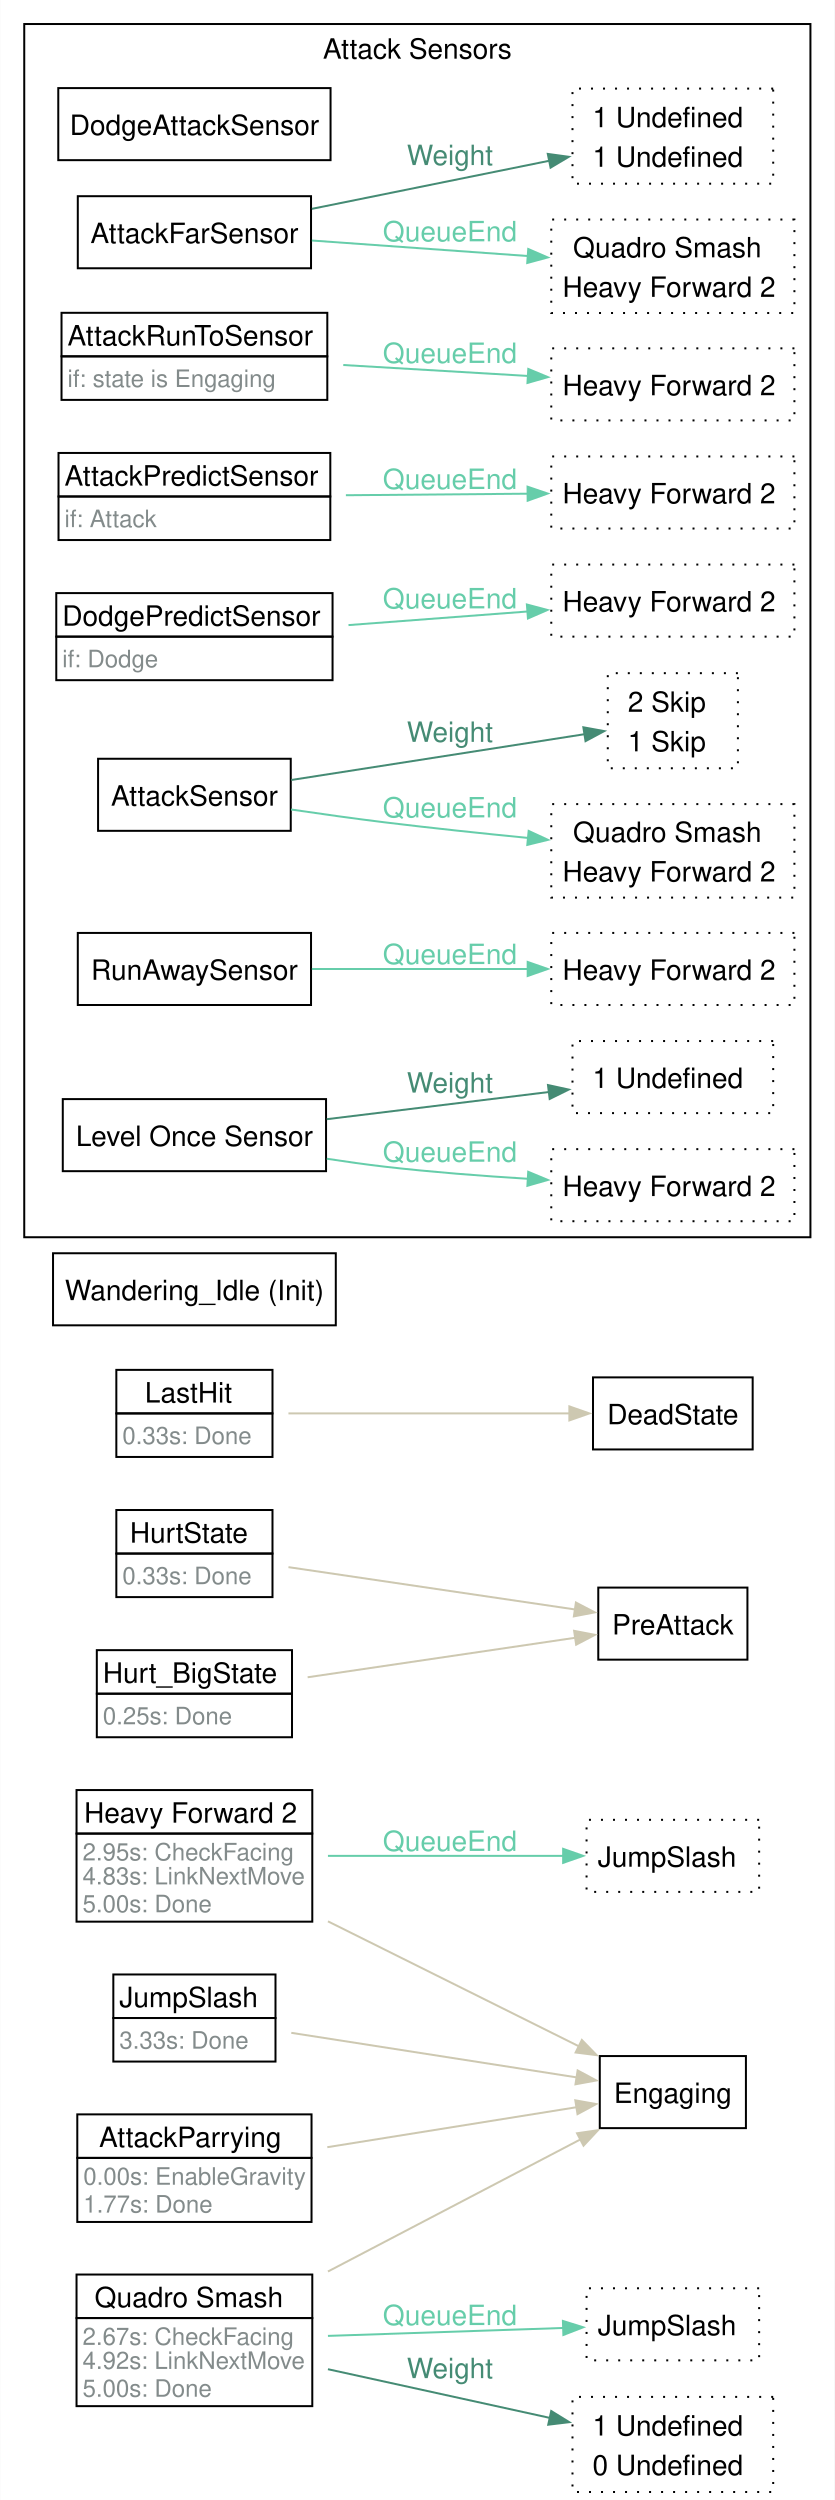
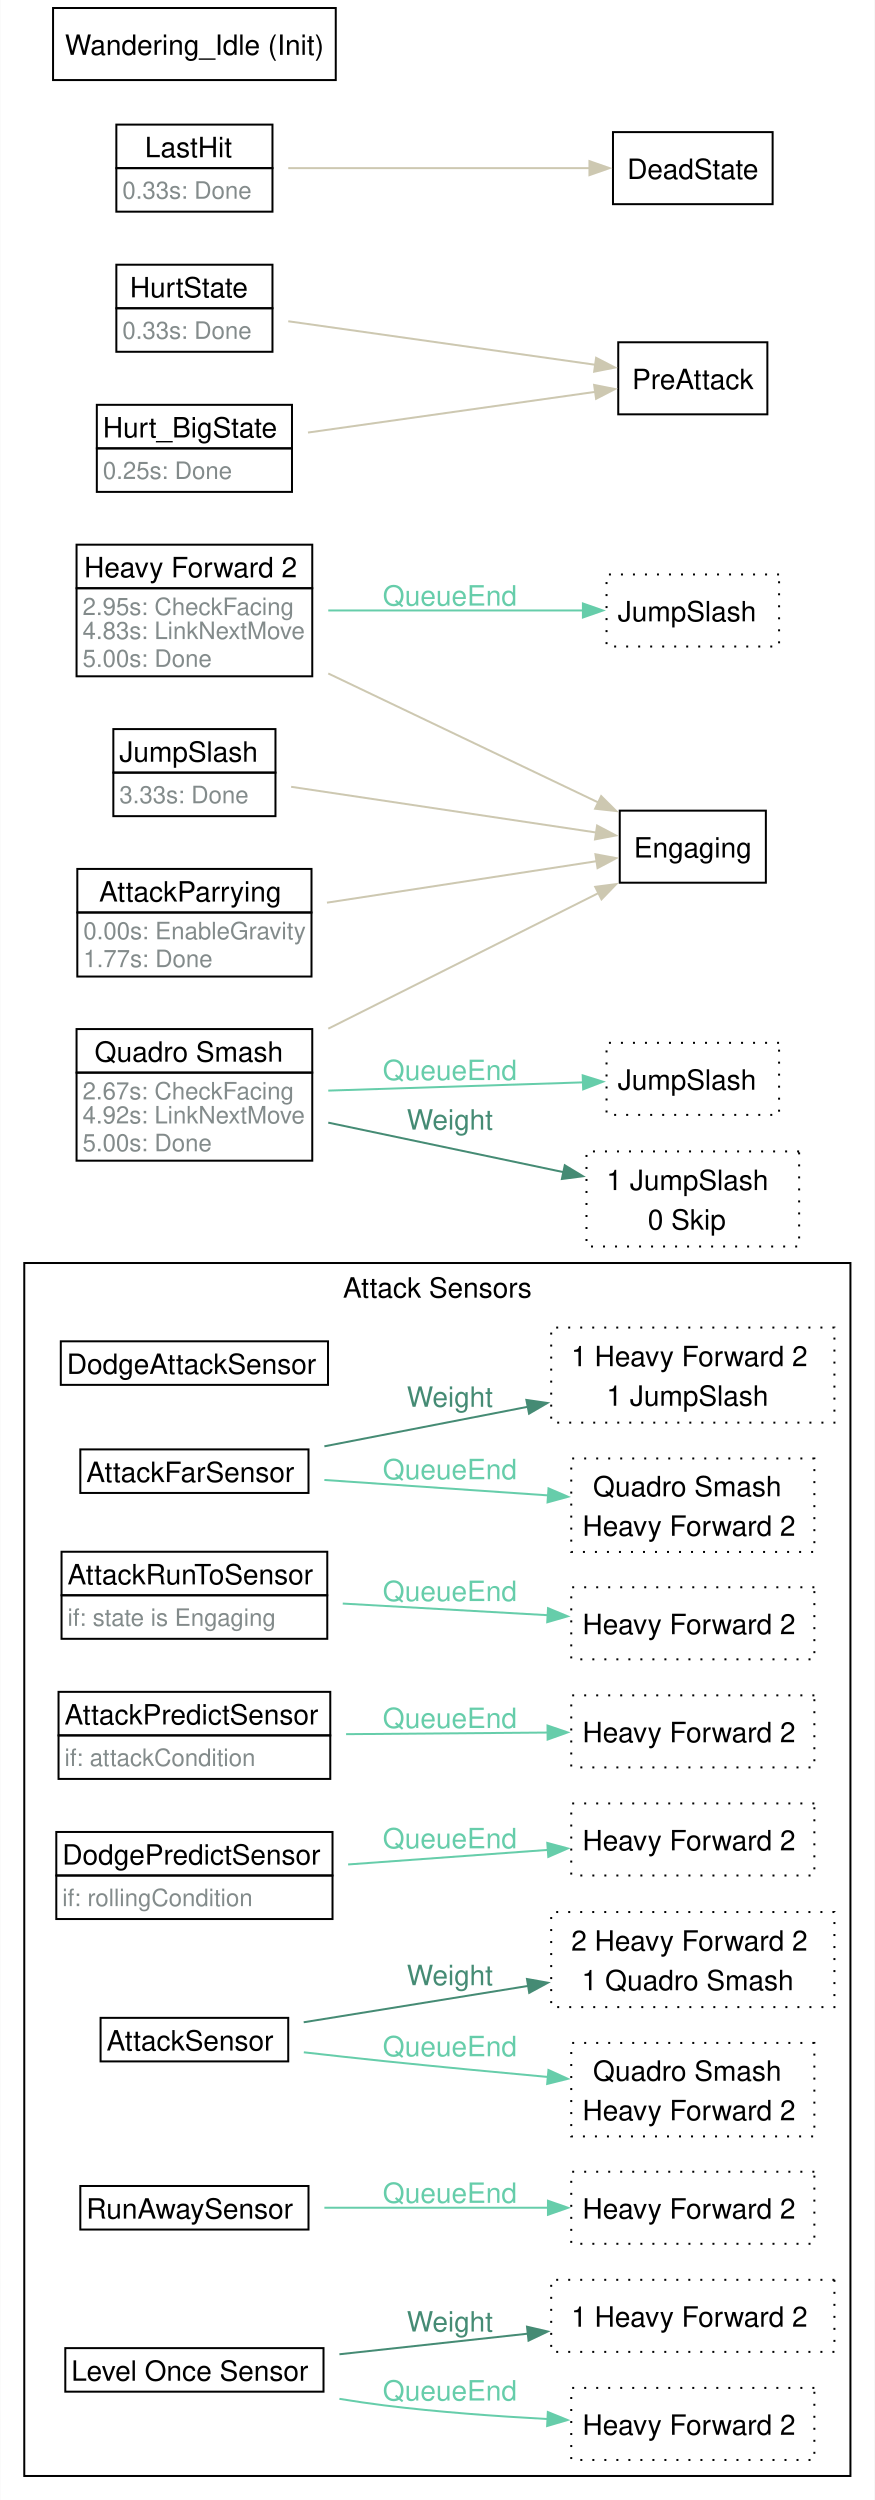
- <svg xmlns="http://www.w3.org/2000/svg" width="417pt" height="1249pt" viewBox="0.00 0.00 416.70 1248.75">
-   <g id="graph0" class="graph" transform="scale(1 1) rotate(0) translate(4 1244.75)">
-     <polygon fill="white" stroke="none" points="-4,4 -4,-1244.75 412.7,-1244.75 412.7,4 -4,4" />
+ <svg xmlns="http://www.w3.org/2000/svg" width="437pt" height="1249pt" viewBox="0.00 0.00 436.75 1249.00">
+   <g id="graph0" class="graph" transform="scale(1 1) rotate(0) translate(4 1245)">
+     <polygon fill="white" stroke="none" points="-4,4 -4,-1245 432.75,-1245 432.75,4 -4,4" />
    <g id="clust1" class="cluster">
-       <polygon fill="none" stroke="black" points="8,-626.75 8,-1232.75 400.7,-1232.75 400.7,-626.75 8,-626.75" />
-       <text text-anchor="middle" x="204.35" y="-1215.45" font-family="Helvetica,sans-Serif" font-size="14.00">Attack Sensors</text>
+       <polygon fill="none" stroke="black" points="8,-8 8,-614 420.75,-614 420.75,-8 8,-8" />
+       <text text-anchor="middle" x="214.38" y="-596.7" font-family="Helvetica,sans-Serif" font-size="14.00">Attack Sensors</text>
    </g>
    <g id="node1" class="node">
-       <polygon fill="none" stroke="black" points="34.12,-328.88 34.12,-350.62 151.88,-350.62 151.88,-328.88 34.12,-328.88" />
-       <text text-anchor="start" x="37.88" y="-334.32" font-family="Helvetica,sans-Serif" font-size="14.00">Heavy Forward 2  </text>
-       <polygon fill="none" stroke="black" points="34.12,-284.88 34.12,-328.88 151.88,-328.88 151.88,-284.88 34.12,-284.88" />
-       <text text-anchor="start" x="37.12" y="-315.48" font-family="Helvetica,sans-Serif" font-size="12.00" fill="#838b8b">2.95s: CheckFacing</text>
-       <text text-anchor="start" x="37.12" y="-303.48" font-family="Helvetica,sans-Serif" font-size="12.00" fill="#838b8b">4.83s: LinkNextMove</text>
-       <text text-anchor="start" x="37.12" y="-289.58" font-family="Helvetica,sans-Serif" font-size="12.00" fill="#838b8b">5.00s: Done</text>
-       <text text-anchor="start" x="101.62" y="-289.58" font-family="Helvetica,sans-Serif" font-size="14.00">  </text>
+       <polygon fill="none" stroke="black" points="28.5,-50.12 28.5,-71.88 157.5,-71.88 157.5,-50.12 28.5,-50.12" />
+       <text text-anchor="start" x="31.5" y="-55.58" font-family="Helvetica,sans-Serif" font-size="14.00">Level Once Sensor  </text>
    </g>
    <g id="node2" class="node">
-       <polygon fill="none" stroke="black" points="368.48,-217.75 295.48,-217.75 295.48,-181.75 368.48,-181.75 368.48,-217.75" />
-       <text text-anchor="middle" x="331.98" y="-194.32" font-family="Helvetica,sans-Serif" font-size="14.00">Engaging</text>
+       <polygon fill="none" stroke="black" stroke-dasharray="1,5" points="402.73,-52 281.27,-52 281.27,-16 402.73,-16 402.73,-52" />
+       <text text-anchor="start" x="286.88" y="-28.57" font-family="Helvetica,sans-Serif" font-size="14.00">Heavy Forward 2  </text>
    </g>
    <g id="edge1" class="edge">
-       <path fill="none" stroke="#cdc8b1" d="M159.7,-285.04C199.59,-265.17 249.52,-240.31 285.16,-222.56" />
-       <polygon fill="#cdc8b1" stroke="#cdc8b1" points="286.53,-225.79 293.92,-218.2 283.41,-219.53 286.53,-225.79" />
+       <path fill="none" stroke="#66cdaa" d="M165.45,-46.54C173.04,-45.29 180.67,-44.16 188,-43.25 214.57,-39.95 243.89,-37.82 269.69,-36.44" />
+       <polygon fill="#66cdaa" stroke="#66cdaa" points="269.57,-39.95 279.38,-35.95 269.22,-32.96 269.57,-39.95" />
+       <text text-anchor="middle" x="220.62" y="-45.7" font-family="Helvetica,sans-Serif" font-size="14.00" fill="#66cdaa">QueueEnd</text>
    </g>
    <g id="node3" class="node">
-       <polygon fill="none" stroke="black" stroke-dasharray="1,5" points="375.08,-335.75 288.88,-335.75 288.88,-299.75 375.08,-299.75 375.08,-335.75" />
-       <text text-anchor="start" x="294.48" y="-312.32" font-family="Helvetica,sans-Serif" font-size="14.00">JumpSlash  </text>
+       <polygon fill="none" stroke="black" stroke-dasharray="1,5" points="412.75,-106 271.25,-106 271.25,-70 412.75,-70 412.75,-106" />
+       <text text-anchor="start" x="281.25" y="-82.58" font-family="Helvetica,sans-Serif" font-size="14.00">1 Heavy Forward 2  </text>
    </g>
    <g id="edge2" class="edge">
-       <path fill="none" stroke="#66cdaa" d="M159.7,-317.75C196.74,-317.75 242.43,-317.75 277.31,-317.75" />
-       <polygon fill="#66cdaa" stroke="#66cdaa" points="277.18,-321.25 287.18,-317.75 277.18,-314.25 277.18,-321.25" />
-       <text text-anchor="middle" x="220.62" y="-320.2" font-family="Helvetica,sans-Serif" font-size="14.00" fill="#66cdaa">QueueEnd</text>
+       <path fill="none" stroke="#458b74" d="M165.44,-68.81C195.01,-72.04 229.45,-75.81 259.95,-79.14" />
+       <polygon fill="#458b74" stroke="#458b74" points="259.17,-82.58 269.49,-80.18 259.93,-75.62 259.17,-82.58" />
+       <text text-anchor="middle" x="220.62" y="-80.16" font-family="Helvetica,sans-Serif" font-size="14.00" fill="#458b74">Weight</text>
    </g>
    <g id="node4" class="node">
-       <polygon fill="none" stroke="black" points="34.12,-86.88 34.12,-108.62 151.88,-108.62 151.88,-86.88 34.12,-86.88" />
-       <text text-anchor="start" x="43.12" y="-92.33" font-family="Helvetica,sans-Serif" font-size="14.00">Quadro Smash  </text>
-       <polygon fill="none" stroke="black" points="34.12,-42.88 34.12,-86.88 151.88,-86.88 151.88,-42.88 34.12,-42.88" />
-       <text text-anchor="start" x="37.12" y="-73.47" font-family="Helvetica,sans-Serif" font-size="12.00" fill="#838b8b">2.67s: CheckFacing</text>
-       <text text-anchor="start" x="37.12" y="-61.47" font-family="Helvetica,sans-Serif" font-size="12.00" fill="#838b8b">4.92s: LinkNextMove</text>
-       <text text-anchor="start" x="37.12" y="-47.57" font-family="Helvetica,sans-Serif" font-size="12.00" fill="#838b8b">5.00s: Done</text>
-       <text text-anchor="start" x="101.62" y="-47.57" font-family="Helvetica,sans-Serif" font-size="14.00">  </text>
+       <polygon fill="none" stroke="black" points="36,-131.12 36,-152.88 150,-152.88 150,-131.12 36,-131.12" />
+       <text text-anchor="start" x="39" y="-136.57" font-family="Helvetica,sans-Serif" font-size="14.00">RunAwaySensor  </text>
+     </g>
+     <g id="node5" class="node">
+       <polygon fill="none" stroke="black" stroke-dasharray="1,5" points="402.73,-160 281.27,-160 281.27,-124 402.73,-124 402.73,-160" />
+       <text text-anchor="start" x="286.88" y="-136.57" font-family="Helvetica,sans-Serif" font-size="14.00">Heavy Forward 2  </text>
    </g>
    <g id="edge3" class="edge">
-       <path fill="none" stroke="#cdc8b1" d="M159.7,-110.13C199.84,-131.13 250.15,-157.45 285.83,-176.13" />
-       <polygon fill="#cdc8b1" stroke="#cdc8b1" points="284.12,-179.18 294.6,-180.72 287.36,-172.98 284.12,-179.18" />
-     </g>
-     <g id="node5" class="node">
-       <polygon fill="none" stroke="black" stroke-dasharray="1,5" points="375.08,-101.75 288.88,-101.75 288.88,-65.75 375.08,-65.75 375.08,-101.75" />
-       <text text-anchor="start" x="294.48" y="-78.33" font-family="Helvetica,sans-Serif" font-size="14.00">JumpSlash  </text>
+       <path fill="none" stroke="#66cdaa" d="M157.93,-142C192.24,-142 234.61,-142 269.95,-142" />
+       <polygon fill="#66cdaa" stroke="#66cdaa" points="269.64,-145.5 279.64,-142 269.64,-138.5 269.64,-145.5" />
+       <text text-anchor="middle" x="220.62" y="-144.45" font-family="Helvetica,sans-Serif" font-size="14.00" fill="#66cdaa">QueueEnd</text>
+     </g>
+     <g id="node6" class="node">
+       <polygon fill="none" stroke="black" points="46.12,-215.12 46.12,-236.88 139.88,-236.88 139.88,-215.12 46.12,-215.12" />
+       <text text-anchor="start" x="49.12" y="-220.57" font-family="Helvetica,sans-Serif" font-size="14.00">AttackSensor  </text>
+     </g>
+     <g id="node7" class="node">
+       <polygon fill="none" stroke="black" stroke-dasharray="1,5" points="402.73,-224.35 281.27,-224.35 281.27,-177.65 402.73,-177.65 402.73,-224.35" />
+       <text text-anchor="start" x="292.12" y="-205.45" font-family="Helvetica,sans-Serif" font-size="14.00">Quadro Smash  </text>
+       <text text-anchor="start" x="286.88" y="-185.7" font-family="Helvetica,sans-Serif" font-size="14.00">Heavy Forward 2  </text>
    </g>
    <g id="edge4" class="edge">
-       <path fill="none" stroke="#66cdaa" d="M159.7,-77.97C196.74,-79.22 242.43,-80.76 277.31,-81.94" />
-       <polygon fill="#66cdaa" stroke="#66cdaa" points="277.07,-85.43 287.18,-82.27 277.3,-78.44 277.07,-85.43" />
-       <text text-anchor="middle" x="220.62" y="-83.38" font-family="Helvetica,sans-Serif" font-size="14.00" fill="#66cdaa">QueueEnd</text>
-     </g>
-     <g id="node6" class="node">
-       <polygon fill="none" stroke="black" stroke-dasharray="1,5" points="382.1,-47.5 281.85,-47.5 281.85,0 382.1,0 382.1,-47.5" />
-       <text text-anchor="start" x="291.85" y="-28.2" font-family="Helvetica,sans-Serif" font-size="14.00">1 Undefined  </text>
-       <text text-anchor="start" x="291.85" y="-8.45" font-family="Helvetica,sans-Serif" font-size="14.00">0 Undefined  </text>
+       <path fill="none" stroke="#66cdaa" d="M147.66,-219.67C160.85,-218.16 174.93,-216.61 188,-215.25 214.7,-212.48 244.04,-209.69 269.83,-207.32" />
+       <polygon fill="#66cdaa" stroke="#66cdaa" points="269.88,-210.83 279.52,-206.43 269.24,-203.86 269.88,-210.83" />
+       <text text-anchor="middle" x="220.62" y="-217.7" font-family="Helvetica,sans-Serif" font-size="14.00" fill="#66cdaa">QueueEnd</text>
+     </g>
+     <g id="node8" class="node">
+       <polygon fill="none" stroke="black" stroke-dasharray="1,5" points="412.75,-289.75 271.25,-289.75 271.25,-242.25 412.75,-242.25 412.75,-289.75" />
+       <text text-anchor="start" x="281.25" y="-270.45" font-family="Helvetica,sans-Serif" font-size="14.00">2 Heavy Forward 2  </text>
+       <text text-anchor="start" x="286.5" y="-250.7" font-family="Helvetica,sans-Serif" font-size="14.00">1 Quadro Smash  </text>
    </g>
    <g id="edge5" class="edge">
-       <path fill="none" stroke="#458b74" d="M159.7,-61.33C194.4,-53.72 236.7,-44.44 270.58,-37" />
-       <polygon fill="#458b74" stroke="#458b74" points="271.23,-40.44 280.24,-34.88 269.73,-33.61 271.23,-40.44" />
-       <text text-anchor="middle" x="220.62" y="-56.86" font-family="Helvetica,sans-Serif" font-size="14.00" fill="#458b74">Weight</text>
-     </g>
-     <g id="node7" class="node">
-       <polygon fill="none" stroke="black" points="52.5,-236.75 52.5,-258.5 133.5,-258.5 133.5,-236.75 52.5,-236.75" />
-       <text text-anchor="start" x="55.5" y="-242.2" font-family="Helvetica,sans-Serif" font-size="14.00">JumpSlash  </text>
-       <polygon fill="none" stroke="black" points="52.5,-215 52.5,-236.75 133.5,-236.75 133.5,-215 52.5,-215" />
-       <text text-anchor="start" x="55.5" y="-221.45" font-family="Helvetica,sans-Serif" font-size="12.00" fill="#838b8b">3.33s: Done</text>
-       <text text-anchor="start" x="120" y="-221.45" font-family="Helvetica,sans-Serif" font-size="14.00">  </text>
+       <path fill="none" stroke="#458b74" d="M147.6,-234.68C180.38,-239.99 222.97,-246.89 259.84,-252.86" />
+       <polygon fill="#458b74" stroke="#458b74" points="259.15,-256.29 269.58,-254.43 260.27,-249.38 259.15,-256.29" />
+       <text text-anchor="middle" x="220.62" y="-253.21" font-family="Helvetica,sans-Serif" font-size="14.00" fill="#458b74">Weight</text>
+     </g>
+     <g id="node9" class="node">
+       <polygon fill="none" stroke="black" points="24,-308 24,-329.75 162,-329.75 162,-308 24,-308" />
+       <text text-anchor="start" x="27" y="-313.45" font-family="Helvetica,sans-Serif" font-size="14.00">DodgePredictSensor  </text>
+       <polygon fill="none" stroke="black" points="24,-286.25 24,-308 162,-308 162,-286.25 24,-286.25" />
+       <text text-anchor="start" x="27" y="-292.7" font-family="Helvetica,sans-Serif" font-size="12.00" fill="#838b8b">if: rollingCondition</text>
+       <text text-anchor="start" x="123.75" y="-292.7" font-family="Helvetica,sans-Serif" font-size="14.00">  </text>
+     </g>
+     <g id="node10" class="node">
+       <polygon fill="none" stroke="black" stroke-dasharray="1,5" points="402.73,-344 281.27,-344 281.27,-308 402.73,-308 402.73,-344" />
+       <text text-anchor="start" x="286.88" y="-320.57" font-family="Helvetica,sans-Serif" font-size="14.00">Heavy Forward 2  </text>
    </g>
    <g id="edge6" class="edge">
-       <path fill="none" stroke="#cdc8b1" d="M141.39,-229.35C182.87,-222.87 242.8,-213.52 284.13,-207.06" />
-       <polygon fill="#cdc8b1" stroke="#cdc8b1" points="284.42,-210.56 293.76,-205.56 283.34,-203.64 284.42,-210.56" />
-     </g>
-     <g id="node8" class="node">
-       <polygon fill="none" stroke="black" points="34.5,-166.88 34.5,-188.62 151.5,-188.62 151.5,-166.88 34.5,-166.88" />
-       <text text-anchor="start" x="45.38" y="-172.32" font-family="Helvetica,sans-Serif" font-size="14.00">AttackParrying  </text>
-       <polygon fill="none" stroke="black" points="34.5,-134.88 34.5,-166.88 151.5,-166.88 151.5,-134.88 34.5,-134.88" />
-       <text text-anchor="start" x="37.5" y="-153.47" font-family="Helvetica,sans-Serif" font-size="12.00" fill="#838b8b">0.00s: EnableGravity</text>
-       <text text-anchor="start" x="37.5" y="-139.57" font-family="Helvetica,sans-Serif" font-size="12.00" fill="#838b8b">1.77s: Done</text>
-       <text text-anchor="start" x="102" y="-139.57" font-family="Helvetica,sans-Serif" font-size="14.00">  </text>
+       <path fill="none" stroke="#66cdaa" d="M169.79,-313.52C201.61,-315.84 238.44,-318.53 269.76,-320.81" />
+       <polygon fill="#66cdaa" stroke="#66cdaa" points="269.3,-324.28 279.52,-321.52 269.8,-317.3 269.3,-324.28" />
+       <text text-anchor="middle" x="220.62" y="-321.59" font-family="Helvetica,sans-Serif" font-size="14.00" fill="#66cdaa">QueueEnd</text>
+     </g>
+     <g id="node11" class="node">
+       <polygon fill="none" stroke="black" points="25.12,-378 25.12,-399.75 160.88,-399.75 160.88,-378 25.12,-378" />
+       <text text-anchor="start" x="28.12" y="-383.45" font-family="Helvetica,sans-Serif" font-size="14.00">AttackPredictSensor  </text>
+       <polygon fill="none" stroke="black" points="25.12,-356.25 25.12,-378 160.88,-378 160.88,-356.25 25.12,-356.25" />
+       <text text-anchor="start" x="28.12" y="-362.7" font-family="Helvetica,sans-Serif" font-size="12.00" fill="#838b8b">if: attackCondition</text>
+       <text text-anchor="start" x="123.38" y="-362.7" font-family="Helvetica,sans-Serif" font-size="14.00">  </text>
+     </g>
+     <g id="node12" class="node">
+       <polygon fill="none" stroke="black" stroke-dasharray="1,5" points="402.73,-398 281.27,-398 281.27,-362 402.73,-362 402.73,-398" />
+       <text text-anchor="start" x="286.88" y="-374.57" font-family="Helvetica,sans-Serif" font-size="14.00">Heavy Forward 2  </text>
    </g>
    <g id="edge7" class="edge">
-       <path fill="none" stroke="#cdc8b1" d="M159.38,-172.23C198.94,-178.58 248.46,-186.52 284.12,-192.24" />
-       <polygon fill="#cdc8b1" stroke="#cdc8b1" points="283.25,-195.64 293.68,-193.77 284.36,-188.73 283.25,-195.64" />
-     </g>
-     <g id="node9" class="node">
-       <polygon fill="none" stroke="black" points="54,-468.75 54,-490.5 132,-490.5 132,-468.75 54,-468.75" />
-       <text text-anchor="start" x="60.75" y="-474.2" font-family="Helvetica,sans-Serif" font-size="14.00">HurtState  </text>
-       <polygon fill="none" stroke="black" points="54,-447 54,-468.75 132,-468.75 132,-447 54,-447" />
-       <text text-anchor="start" x="57" y="-453.45" font-family="Helvetica,sans-Serif" font-size="12.00" fill="#838b8b">0.33s: Done</text>
-       <text text-anchor="start" x="121.5" y="-453.45" font-family="Helvetica,sans-Serif" font-size="14.00">  </text>
-     </g>
-     <g id="node10" class="node">
-       <polygon fill="none" stroke="black" points="369.23,-451.75 294.73,-451.75 294.73,-415.75 369.23,-415.75 369.23,-451.75" />
-       <text text-anchor="middle" x="331.98" y="-428.32" font-family="Helvetica,sans-Serif" font-size="14.00">PreAttack</text>
+       <path fill="none" stroke="#66cdaa" d="M168.78,-378.61C200.77,-378.86 237.96,-379.17 269.58,-379.42" />
+       <polygon fill="#66cdaa" stroke="#66cdaa" points="269.41,-382.92 279.44,-379.5 269.47,-375.92 269.41,-382.92" />
+       <text text-anchor="middle" x="220.62" y="-381.69" font-family="Helvetica,sans-Serif" font-size="14.00" fill="#66cdaa">QueueEnd</text>
+     </g>
+     <g id="node13" class="node">
+       <polygon fill="none" stroke="black" points="26.62,-448 26.62,-469.75 159.38,-469.75 159.38,-448 26.62,-448" />
+       <text text-anchor="start" x="29.62" y="-453.45" font-family="Helvetica,sans-Serif" font-size="14.00">AttackRunToSensor  </text>
+       <polygon fill="none" stroke="black" points="26.62,-426.25 26.62,-448 159.38,-448 159.38,-426.25 26.62,-426.25" />
+       <text text-anchor="start" x="29.62" y="-432.7" font-family="Helvetica,sans-Serif" font-size="12.00" fill="#838b8b">if: state is Engaging</text>
+       <text text-anchor="start" x="133.88" y="-432.7" font-family="Helvetica,sans-Serif" font-size="14.00">  </text>
+     </g>
+     <g id="node14" class="node">
+       <polygon fill="none" stroke="black" stroke-dasharray="1,5" points="402.73,-452 281.27,-452 281.27,-416 402.73,-416 402.73,-452" />
+       <text text-anchor="start" x="286.88" y="-428.57" font-family="Helvetica,sans-Serif" font-size="14.00">Heavy Forward 2  </text>
    </g>
    <g id="edge8" class="edge">
-       <path fill="none" stroke="#cdc8b1" d="M139.97,-461.96C181.19,-455.87 241.42,-446.98 283.19,-440.81" />
-       <polygon fill="#cdc8b1" stroke="#cdc8b1" points="283.56,-444.29 292.95,-439.37 282.54,-437.37 283.56,-444.29" />
-     </g>
-     <g id="node11" class="node">
-       <polygon fill="none" stroke="black" points="44.25,-398.75 44.25,-420.5 141.75,-420.5 141.75,-398.75 44.25,-398.75" />
-       <text text-anchor="start" x="47.25" y="-404.2" font-family="Helvetica,sans-Serif" font-size="14.00">Hurt_BigState  </text>
-       <polygon fill="none" stroke="black" points="44.25,-377 44.25,-398.75 141.75,-398.75 141.75,-377 44.25,-377" />
-       <text text-anchor="start" x="47.25" y="-383.45" font-family="Helvetica,sans-Serif" font-size="12.00" fill="#838b8b">0.25s: Done</text>
-       <text text-anchor="start" x="111.75" y="-383.45" font-family="Helvetica,sans-Serif" font-size="14.00">  </text>
+       <path fill="none" stroke="#66cdaa" d="M167.11,-443.86C199.55,-442.02 237.61,-439.86 269.83,-438.03" />
+       <polygon fill="#66cdaa" stroke="#66cdaa" points="269.67,-441.55 279.45,-437.49 269.27,-434.56 269.67,-441.55" />
+       <text text-anchor="middle" x="220.62" y="-445.12" font-family="Helvetica,sans-Serif" font-size="14.00" fill="#66cdaa">QueueEnd</text>
+     </g>
+     <g id="node15" class="node">
+       <polygon fill="none" stroke="black" points="36,-499.12 36,-520.88 150,-520.88 150,-499.12 36,-499.12" />
+       <text text-anchor="start" x="39" y="-504.57" font-family="Helvetica,sans-Serif" font-size="14.00">AttackFarSensor  </text>
+     </g>
+     <g id="node16" class="node">
+       <polygon fill="none" stroke="black" stroke-dasharray="1,5" points="402.73,-516.35 281.27,-516.35 281.27,-469.65 402.73,-469.65 402.73,-516.35" />
+       <text text-anchor="start" x="292.12" y="-497.45" font-family="Helvetica,sans-Serif" font-size="14.00">Quadro Smash  </text>
+       <text text-anchor="start" x="286.88" y="-477.7" font-family="Helvetica,sans-Serif" font-size="14.00">Heavy Forward 2  </text>
    </g>
    <g id="edge9" class="edge">
-       <path fill="none" stroke="#cdc8b1" d="M149.56,-406.96C190.28,-412.97 244.96,-421.05 283.61,-426.75" />
-       <polygon fill="#cdc8b1" stroke="#cdc8b1" points="282.66,-430.15 293.06,-428.15 283.68,-423.23 282.66,-430.15" />
-     </g>
-     <g id="node12" class="node">
-       <polygon fill="none" stroke="black" points="54,-538.75 54,-560.5 132,-560.5 132,-538.75 54,-538.75" />
-       <text text-anchor="start" x="68.25" y="-544.2" font-family="Helvetica,sans-Serif" font-size="14.00">LastHit  </text>
-       <polygon fill="none" stroke="black" points="54,-517 54,-538.75 132,-538.75 132,-517 54,-517" />
-       <text text-anchor="start" x="57" y="-523.45" font-family="Helvetica,sans-Serif" font-size="12.00" fill="#838b8b">0.33s: Done</text>
-       <text text-anchor="start" x="121.5" y="-523.45" font-family="Helvetica,sans-Serif" font-size="14.00">  </text>
-     </g>
-     <g id="node13" class="node">
-       <polygon fill="none" stroke="black" points="371.85,-556.75 292.1,-556.75 292.1,-520.75 371.85,-520.75 371.85,-556.75" />
-       <text text-anchor="middle" x="331.98" y="-533.33" font-family="Helvetica,sans-Serif" font-size="14.00">DeadState</text>
+       <path fill="none" stroke="#66cdaa" d="M157.93,-505.6C192.24,-503.24 234.61,-500.32 269.95,-497.89" />
+       <polygon fill="#66cdaa" stroke="#66cdaa" points="269.91,-501.4 279.65,-497.22 269.43,-494.42 269.91,-501.4" />
+       <text text-anchor="middle" x="220.62" y="-505.97" font-family="Helvetica,sans-Serif" font-size="14.00" fill="#66cdaa">QueueEnd</text>
+     </g>
+     <g id="node17" class="node">
+       <polygon fill="none" stroke="black" stroke-dasharray="1,5" points="412.75,-581.75 271.25,-581.75 271.25,-534.25 412.75,-534.25 412.75,-581.75" />
+       <text text-anchor="start" x="281.25" y="-562.45" font-family="Helvetica,sans-Serif" font-size="14.00">1 Heavy Forward 2  </text>
+       <text text-anchor="start" x="298.88" y="-542.7" font-family="Helvetica,sans-Serif" font-size="14.00">1 JumpSlash  </text>
    </g>
    <g id="edge10" class="edge">
-       <path fill="none" stroke="#cdc8b1" d="M139.97,-538.75C180.33,-538.75 238.91,-538.75 280.54,-538.75" />
-       <polygon fill="#cdc8b1" stroke="#cdc8b1" points="280.29,-542.25 290.29,-538.75 280.29,-535.25 280.29,-542.25" />
-     </g>
-     <g id="node14" class="node">
-       <polygon fill="none" stroke="black" points="163.62,-618.75 22.38,-618.75 22.38,-582.75 163.62,-582.75 163.62,-618.75" />
-       <text text-anchor="middle" x="93" y="-595.33" font-family="Helvetica,sans-Serif" font-size="14.00">Wandering_Idle (Init)</text>
-     </g>
-     <g id="node15" class="node">
-       <polygon fill="none" stroke="black" points="158.75,-695.75 27.25,-695.75 27.25,-659.75 158.75,-659.75 158.75,-695.75" />
-       <text text-anchor="middle" x="93" y="-672.33" font-family="Helvetica,sans-Serif" font-size="14.00">Level Once Sensor</text>
-     </g>
-     <g id="node16" class="node">
-       <polygon fill="none" stroke="black" stroke-dasharray="1,5" points="392.7,-670.75 271.25,-670.75 271.25,-634.75 392.7,-634.75 392.7,-670.75" />
-       <text text-anchor="start" x="276.85" y="-647.33" font-family="Helvetica,sans-Serif" font-size="14.00">Heavy Forward 2  </text>
+       <path fill="none" stroke="#458b74" d="M157.93,-522.42C189.01,-528.46 226.7,-535.79 259.79,-542.22" />
+       <polygon fill="#458b74" stroke="#458b74" points="258.85,-545.6 269.34,-544.07 260.19,-538.73 258.85,-545.6" />
+       <text text-anchor="middle" x="220.62" y="-542.16" font-family="Helvetica,sans-Serif" font-size="14.00" fill="#458b74">Weight</text>
+     </g>
+     <g id="node18" class="node">
+       <polygon fill="none" stroke="black" points="26.25,-553.12 26.25,-574.88 159.75,-574.88 159.75,-553.12 26.25,-553.12" />
+       <text text-anchor="start" x="29.25" y="-558.58" font-family="Helvetica,sans-Serif" font-size="14.00">DodgeAttackSensor  </text>
+     </g>
+     <g id="node19" class="node">
+       <polygon fill="none" stroke="black" points="34.12,-951.12 34.12,-972.88 151.88,-972.88 151.88,-951.12 34.12,-951.12" />
+       <text text-anchor="start" x="37.88" y="-956.58" font-family="Helvetica,sans-Serif" font-size="14.00">Heavy Forward 2  </text>
+       <polygon fill="none" stroke="black" points="34.12,-907.12 34.12,-951.12 151.88,-951.12 151.88,-907.12 34.12,-907.12" />
+       <text text-anchor="start" x="37.12" y="-937.73" font-family="Helvetica,sans-Serif" font-size="12.00" fill="#838b8b">2.95s: CheckFacing</text>
+       <text text-anchor="start" x="37.12" y="-925.73" font-family="Helvetica,sans-Serif" font-size="12.00" fill="#838b8b">4.83s: LinkNextMove</text>
+       <text text-anchor="start" x="37.12" y="-911.83" font-family="Helvetica,sans-Serif" font-size="12.00" fill="#838b8b">5.00s: Done</text>
+       <text text-anchor="start" x="101.62" y="-911.83" font-family="Helvetica,sans-Serif" font-size="14.00">  </text>
+     </g>
+     <g id="node20" class="node">
+       <polygon fill="none" stroke="black" points="378.5,-840 305.5,-840 305.5,-804 378.5,-804 378.5,-840" />
+       <text text-anchor="middle" x="342" y="-816.58" font-family="Helvetica,sans-Serif" font-size="14.00">Engaging</text>
    </g>
    <g id="edge11" class="edge">
-       <path fill="none" stroke="#66cdaa" d="M159.11,-665.96C168.77,-664.47 178.63,-663.09 188,-662 211.25,-659.31 236.73,-657.34 259.65,-655.94" />
-       <polygon fill="#66cdaa" stroke="#66cdaa" points="259.74,-659.44 269.52,-655.36 259.33,-652.45 259.74,-659.44" />
-       <text text-anchor="middle" x="220.62" y="-664.45" font-family="Helvetica,sans-Serif" font-size="14.00" fill="#66cdaa">QueueEnd</text>
-     </g>
-     <g id="node17" class="node">
-       <polygon fill="none" stroke="black" stroke-dasharray="1,5" points="382.1,-724.75 281.85,-724.75 281.85,-688.75 382.1,-688.75 382.1,-724.75" />
-       <text text-anchor="start" x="291.85" y="-701.33" font-family="Helvetica,sans-Serif" font-size="14.00">1 Undefined  </text>
+       <path fill="none" stroke="#cdc8b1" d="M159.87,-908.53C202.45,-888.19 256.82,-862.21 294.84,-844.05" />
+       <polygon fill="#cdc8b1" stroke="#cdc8b1" points="296.22,-847.27 303.73,-839.8 293.2,-840.96 296.22,-847.27" />
+     </g>
+     <g id="node21" class="node">
+       <polygon fill="none" stroke="black" stroke-dasharray="1,5" points="385.1,-958 298.9,-958 298.9,-922 385.1,-922 385.1,-958" />
+       <text text-anchor="start" x="304.5" y="-934.58" font-family="Helvetica,sans-Serif" font-size="14.00">JumpSlash  </text>
    </g>
    <g id="edge12" class="edge">
-       <path fill="none" stroke="#458b74" d="M159.07,-685.71C193.78,-689.96 236.24,-695.16 270.27,-699.32" />
-       <polygon fill="#458b74" stroke="#458b74" points="269.61,-702.77 279.96,-700.51 270.46,-695.82 269.61,-702.77" />
-       <text text-anchor="middle" x="220.62" y="-698.99" font-family="Helvetica,sans-Serif" font-size="14.00" fill="#458b74">Weight</text>
-     </g>
-     <g id="node18" class="node">
-       <polygon fill="none" stroke="black" points="151.25,-778.75 34.75,-778.75 34.75,-742.75 151.25,-742.75 151.25,-778.75" />
-       <text text-anchor="middle" x="93" y="-755.33" font-family="Helvetica,sans-Serif" font-size="14.00">RunAwaySensor</text>
-     </g>
-     <g id="node19" class="node">
-       <polygon fill="none" stroke="black" stroke-dasharray="1,5" points="392.7,-778.75 271.25,-778.75 271.25,-742.75 392.7,-742.75 392.7,-778.75" />
-       <text text-anchor="start" x="276.85" y="-755.33" font-family="Helvetica,sans-Serif" font-size="14.00">Heavy Forward 2  </text>
+       <path fill="none" stroke="#66cdaa" d="M159.87,-940C199.76,-940 249.99,-940 287.43,-940" />
+       <polygon fill="#66cdaa" stroke="#66cdaa" points="287.1,-943.5 297.1,-940 287.1,-936.5 287.1,-943.5" />
+       <text text-anchor="middle" x="220.62" y="-942.45" font-family="Helvetica,sans-Serif" font-size="14.00" fill="#66cdaa">QueueEnd</text>
+     </g>
+     <g id="node22" class="node">
+       <polygon fill="none" stroke="black" points="34.12,-709.12 34.12,-730.88 151.88,-730.88 151.88,-709.12 34.12,-709.12" />
+       <text text-anchor="start" x="43.12" y="-714.58" font-family="Helvetica,sans-Serif" font-size="14.00">Quadro Smash  </text>
+       <polygon fill="none" stroke="black" points="34.12,-665.12 34.12,-709.12 151.88,-709.12 151.88,-665.12 34.12,-665.12" />
+       <text text-anchor="start" x="37.12" y="-695.73" font-family="Helvetica,sans-Serif" font-size="12.00" fill="#838b8b">2.67s: CheckFacing</text>
+       <text text-anchor="start" x="37.12" y="-683.73" font-family="Helvetica,sans-Serif" font-size="12.00" fill="#838b8b">4.92s: LinkNextMove</text>
+       <text text-anchor="start" x="37.12" y="-669.83" font-family="Helvetica,sans-Serif" font-size="12.00" fill="#838b8b">5.00s: Done</text>
+       <text text-anchor="start" x="101.62" y="-669.83" font-family="Helvetica,sans-Serif" font-size="14.00">  </text>
    </g>
    <g id="edge13" class="edge">
-       <path fill="none" stroke="#66cdaa" d="M151.67,-760.75C184.16,-760.75 225.03,-760.75 259.54,-760.75" />
-       <polygon fill="#66cdaa" stroke="#66cdaa" points="259.47,-764.25 269.47,-760.75 259.47,-757.25 259.47,-764.25" />
-       <text text-anchor="middle" x="220.62" y="-763.2" font-family="Helvetica,sans-Serif" font-size="14.00" fill="#66cdaa">QueueEnd</text>
-     </g>
-     <g id="node20" class="node">
-       <polygon fill="none" stroke="black" points="141.12,-865.75 44.88,-865.75 44.88,-829.75 141.12,-829.75 141.12,-865.75" />
-       <text text-anchor="middle" x="93" y="-842.33" font-family="Helvetica,sans-Serif" font-size="14.00">AttackSensor</text>
-     </g>
-     <g id="node21" class="node">
-       <polygon fill="none" stroke="black" stroke-dasharray="1,5" points="392.7,-843.1 271.25,-843.1 271.25,-796.4 392.7,-796.4 392.7,-843.1" />
-       <text text-anchor="start" x="282.1" y="-824.2" font-family="Helvetica,sans-Serif" font-size="14.00">Quadro Smash  </text>
-       <text text-anchor="start" x="276.85" y="-804.45" font-family="Helvetica,sans-Serif" font-size="14.00">Heavy Forward 2  </text>
+       <path fill="none" stroke="#cdc8b1" d="M159.87,-731.07C202.45,-752.45 256.82,-779.74 294.84,-798.82" />
+       <polygon fill="#cdc8b1" stroke="#cdc8b1" points="293.24,-801.94 303.75,-803.3 296.38,-795.68 293.24,-801.94" />
+     </g>
+     <g id="node23" class="node">
+       <polygon fill="none" stroke="black" stroke-dasharray="1,5" points="385.1,-724 298.9,-724 298.9,-688 385.1,-688 385.1,-724" />
+       <text text-anchor="start" x="304.5" y="-700.58" font-family="Helvetica,sans-Serif" font-size="14.00">JumpSlash  </text>
    </g>
    <g id="edge14" class="edge">
-       <path fill="none" stroke="#66cdaa" d="M141.28,-840.4C156.21,-838.2 172.78,-835.87 188,-834 211.3,-831.14 236.79,-828.45 259.71,-826.2" />
-       <polygon fill="#66cdaa" stroke="#66cdaa" points="259.96,-829.7 269.58,-825.25 259.28,-822.73 259.96,-829.7" />
-       <text text-anchor="middle" x="220.62" y="-836.45" font-family="Helvetica,sans-Serif" font-size="14.00" fill="#66cdaa">QueueEnd</text>
-     </g>
-     <g id="node22" class="node">
-       <polygon fill="none" stroke="black" stroke-dasharray="1,5" points="364.48,-908.5 299.48,-908.5 299.48,-861 364.48,-861 364.48,-908.5" />
-       <text text-anchor="start" x="309.48" y="-889.2" font-family="Helvetica,sans-Serif" font-size="14.00">2 Skip  </text>
-       <text text-anchor="start" x="309.48" y="-869.45" font-family="Helvetica,sans-Serif" font-size="14.00">1 Skip  </text>
+       <path fill="none" stroke="#66cdaa" d="M159.87,-700.13C199.76,-701.43 249.99,-703.05 287.43,-704.26" />
+       <polygon fill="#66cdaa" stroke="#66cdaa" points="286.99,-707.75 297.1,-704.58 287.22,-700.76 286.99,-707.75" />
+       <text text-anchor="middle" x="220.62" y="-705.4" font-family="Helvetica,sans-Serif" font-size="14.00" fill="#66cdaa">QueueEnd</text>
+     </g>
+     <g id="node24" class="node">
+       <polygon fill="none" stroke="black" stroke-dasharray="1,5" points="395.12,-669.75 288.88,-669.75 288.88,-622.25 395.12,-622.25 395.12,-669.75" />
+       <text text-anchor="start" x="298.88" y="-650.45" font-family="Helvetica,sans-Serif" font-size="14.00">1 JumpSlash  </text>
+       <text text-anchor="start" x="319.5" y="-630.7" font-family="Helvetica,sans-Serif" font-size="14.00">0 Skip  </text>
    </g>
    <g id="edge15" class="edge">
-       <path fill="none" stroke="#458b74" d="M141.39,-855.15C184.14,-861.82 246.48,-871.56 287.86,-878.02" />
-       <polygon fill="#458b74" stroke="#458b74" points="287.28,-881.47 297.7,-879.56 288.36,-874.55 287.28,-881.47" />
-       <text text-anchor="middle" x="220.62" y="-874.18" font-family="Helvetica,sans-Serif" font-size="14.00" fill="#458b74">Weight</text>
-     </g>
-     <g id="node23" class="node">
-       <polygon fill="none" stroke="black" points="24,-926.75 24,-948.5 162,-948.5 162,-926.75 24,-926.75" />
-       <text text-anchor="start" x="27" y="-932.2" font-family="Helvetica,sans-Serif" font-size="14.00">DodgePredictSensor  </text>
-       <polygon fill="none" stroke="black" points="24,-905 24,-926.75 162,-926.75 162,-905 24,-905" />
-       <text text-anchor="start" x="27" y="-911.45" font-family="Helvetica,sans-Serif" font-size="12.00" fill="#838b8b">if: Dodge</text>
-       <text text-anchor="start" x="75" y="-911.45" font-family="Helvetica,sans-Serif" font-size="14.00">  </text>
-     </g>
-     <g id="node24" class="node">
-       <polygon fill="none" stroke="black" stroke-dasharray="1,5" points="392.7,-962.75 271.25,-962.75 271.25,-926.75 392.7,-926.75 392.7,-962.75" />
-       <text text-anchor="start" x="276.85" y="-939.33" font-family="Helvetica,sans-Serif" font-size="14.00">Heavy Forward 2  </text>
+       <path fill="none" stroke="#458b74" d="M159.87,-684.13C196.39,-676.44 241.58,-666.93 277.69,-659.33" />
+       <polygon fill="#458b74" stroke="#458b74" points="278.04,-662.83 287.1,-657.35 276.59,-655.98 278.04,-662.83" />
+       <text text-anchor="middle" x="220.62" y="-680.64" font-family="Helvetica,sans-Serif" font-size="14.00" fill="#458b74">Weight</text>
+     </g>
+     <g id="node25" class="node">
+       <polygon fill="none" stroke="black" points="52.5,-859 52.5,-880.75 133.5,-880.75 133.5,-859 52.5,-859" />
+       <text text-anchor="start" x="55.5" y="-864.45" font-family="Helvetica,sans-Serif" font-size="14.00">JumpSlash  </text>
+       <polygon fill="none" stroke="black" points="52.5,-837.25 52.5,-859 133.5,-859 133.5,-837.25 52.5,-837.25" />
+       <text text-anchor="start" x="55.5" y="-843.7" font-family="Helvetica,sans-Serif" font-size="12.00" fill="#838b8b">3.33s: Done</text>
+       <text text-anchor="start" x="120" y="-843.7" font-family="Helvetica,sans-Serif" font-size="14.00">  </text>
    </g>
    <g id="edge16" class="edge">
-       <path fill="none" stroke="#66cdaa" d="M169.96,-932.52C198.63,-934.7 231.14,-937.17 259.4,-939.31" />
-       <polygon fill="#66cdaa" stroke="#66cdaa" points="259.07,-942.8 269.31,-940.07 259.6,-935.82 259.07,-942.8" />
-       <text text-anchor="middle" x="220.62" y="-940.86" font-family="Helvetica,sans-Serif" font-size="14.00" fill="#66cdaa">QueueEnd</text>
-     </g>
-     <g id="node25" class="node">
-       <polygon fill="none" stroke="black" points="25.12,-996.75 25.12,-1018.5 160.88,-1018.5 160.88,-996.75 25.12,-996.75" />
-       <text text-anchor="start" x="28.12" y="-1002.2" font-family="Helvetica,sans-Serif" font-size="14.00">AttackPredictSensor  </text>
-       <polygon fill="none" stroke="black" points="25.12,-975 25.12,-996.75 160.88,-996.75 160.88,-975 25.12,-975" />
-       <text text-anchor="start" x="28.12" y="-981.45" font-family="Helvetica,sans-Serif" font-size="12.00" fill="#838b8b">if: Attack</text>
-       <text text-anchor="start" x="73.12" y="-981.45" font-family="Helvetica,sans-Serif" font-size="14.00">  </text>
+       <path fill="none" stroke="#cdc8b1" d="M141.33,-851.91C185.18,-845.34 250.05,-835.62 293.84,-829.06" />
+       <polygon fill="#cdc8b1" stroke="#cdc8b1" points="294.18,-832.55 303.55,-827.61 293.14,-825.63 294.18,-832.55" />
    </g>
    <g id="node26" class="node">
-       <polygon fill="none" stroke="black" stroke-dasharray="1,5" points="392.7,-1016.75 271.25,-1016.75 271.25,-980.75 392.7,-980.75 392.7,-1016.75" />
-       <text text-anchor="start" x="276.85" y="-993.33" font-family="Helvetica,sans-Serif" font-size="14.00">Heavy Forward 2  </text>
+       <polygon fill="none" stroke="black" points="34.5,-789.12 34.5,-810.88 151.5,-810.88 151.5,-789.12 34.5,-789.12" />
+       <text text-anchor="start" x="45.38" y="-794.58" font-family="Helvetica,sans-Serif" font-size="14.00">AttackParrying  </text>
+       <polygon fill="none" stroke="black" points="34.5,-757.12 34.5,-789.12 151.5,-789.12 151.5,-757.12 34.5,-757.12" />
+       <text text-anchor="start" x="37.5" y="-775.73" font-family="Helvetica,sans-Serif" font-size="12.00" fill="#838b8b">0.00s: EnableGravity</text>
+       <text text-anchor="start" x="37.5" y="-761.83" font-family="Helvetica,sans-Serif" font-size="12.00" fill="#838b8b">1.77s: Done</text>
+       <text text-anchor="start" x="102" y="-761.83" font-family="Helvetica,sans-Serif" font-size="14.00">  </text>
    </g>
    <g id="edge17" class="edge">
-       <path fill="none" stroke="#66cdaa" d="M168.66,-997.38C197.76,-997.63 230.97,-997.91 259.74,-998.15" />
-       <polygon fill="#66cdaa" stroke="#66cdaa" points="259.4,-1001.65 269.43,-998.23 259.46,-994.65 259.4,-1001.65" />
-       <text text-anchor="middle" x="220.62" y="-1000.5" font-family="Helvetica,sans-Serif" font-size="14.00" fill="#66cdaa">QueueEnd</text>
+       <path fill="none" stroke="#cdc8b1" d="M159.22,-794.03C201.58,-800.55 255.8,-808.89 293.96,-814.76" />
+       <polygon fill="#cdc8b1" stroke="#cdc8b1" points="293.35,-818.21 303.76,-816.27 294.41,-811.29 293.35,-818.21" />
    </g>
    <g id="node27" class="node">
-       <polygon fill="none" stroke="black" points="26.62,-1066.75 26.62,-1088.5 159.38,-1088.5 159.38,-1066.75 26.62,-1066.75" />
-       <text text-anchor="start" x="29.62" y="-1072.2" font-family="Helvetica,sans-Serif" font-size="14.00">AttackRunToSensor  </text>
-       <polygon fill="none" stroke="black" points="26.62,-1045 26.62,-1066.75 159.38,-1066.75 159.38,-1045 26.62,-1045" />
-       <text text-anchor="start" x="29.62" y="-1051.45" font-family="Helvetica,sans-Serif" font-size="12.00" fill="#838b8b">if: state is Engaging</text>
-       <text text-anchor="start" x="133.88" y="-1051.45" font-family="Helvetica,sans-Serif" font-size="14.00">  </text>
+       <polygon fill="none" stroke="black" points="54,-1091 54,-1112.75 132,-1112.75 132,-1091 54,-1091" />
+       <text text-anchor="start" x="60.75" y="-1096.45" font-family="Helvetica,sans-Serif" font-size="14.00">HurtState  </text>
+       <polygon fill="none" stroke="black" points="54,-1069.25 54,-1091 132,-1091 132,-1069.25 54,-1069.25" />
+       <text text-anchor="start" x="57" y="-1075.7" font-family="Helvetica,sans-Serif" font-size="12.00" fill="#838b8b">0.33s: Done</text>
+       <text text-anchor="start" x="121.5" y="-1075.7" font-family="Helvetica,sans-Serif" font-size="14.00">  </text>
    </g>
    <g id="node28" class="node">
-       <polygon fill="none" stroke="black" stroke-dasharray="1,5" points="392.7,-1070.75 271.25,-1070.75 271.25,-1034.75 392.7,-1034.75 392.7,-1070.75" />
-       <text text-anchor="start" x="276.85" y="-1047.33" font-family="Helvetica,sans-Serif" font-size="14.00">Heavy Forward 2  </text>
+       <polygon fill="none" stroke="black" points="379.25,-1074 304.75,-1074 304.75,-1038 379.25,-1038 379.25,-1074" />
+       <text text-anchor="middle" x="342" y="-1050.58" font-family="Helvetica,sans-Serif" font-size="14.00">PreAttack</text>
    </g>
    <g id="edge18" class="edge">
-       <path fill="none" stroke="#66cdaa" d="M167.36,-1062.42C196.76,-1060.68 230.52,-1058.68 259.71,-1056.96" />
-       <polygon fill="#66cdaa" stroke="#66cdaa" points="259.78,-1060.46 269.56,-1056.38 259.37,-1053.47 259.78,-1060.46" />
-       <text text-anchor="middle" x="220.62" y="-1063.45" font-family="Helvetica,sans-Serif" font-size="14.00" fill="#66cdaa">QueueEnd</text>
+       <path fill="none" stroke="#cdc8b1" d="M139.88,-1084.5C183.55,-1078.31 249,-1069.04 293.27,-1062.76" />
+       <polygon fill="#cdc8b1" stroke="#cdc8b1" points="293.69,-1066.24 303.1,-1061.37 292.71,-1059.31 293.69,-1066.24" />
    </g>
    <g id="node29" class="node">
-       <polygon fill="none" stroke="black" points="151.25,-1146.75 34.75,-1146.75 34.75,-1110.75 151.25,-1110.75 151.25,-1146.75" />
-       <text text-anchor="middle" x="93" y="-1123.33" font-family="Helvetica,sans-Serif" font-size="14.00">AttackFarSensor</text>
+       <polygon fill="none" stroke="black" points="44.25,-1021 44.25,-1042.75 141.75,-1042.75 141.75,-1021 44.25,-1021" />
+       <text text-anchor="start" x="47.25" y="-1026.45" font-family="Helvetica,sans-Serif" font-size="14.00">Hurt_BigState  </text>
+       <polygon fill="none" stroke="black" points="44.25,-999.25 44.25,-1021 141.75,-1021 141.75,-999.25 44.25,-999.25" />
+       <text text-anchor="start" x="47.25" y="-1005.7" font-family="Helvetica,sans-Serif" font-size="12.00" fill="#838b8b">0.25s: Done</text>
+       <text text-anchor="start" x="111.75" y="-1005.7" font-family="Helvetica,sans-Serif" font-size="14.00">  </text>
+     </g>
+     <g id="edge19" class="edge">
+       <path fill="none" stroke="#cdc8b1" d="M149.74,-1028.9C192.96,-1035.02 252.21,-1043.42 293.26,-1049.23" />
+       <polygon fill="#cdc8b1" stroke="#cdc8b1" points="292.7,-1052.69 303.09,-1050.63 293.68,-1045.76 292.7,-1052.69" />
    </g>
    <g id="node30" class="node">
-       <polygon fill="none" stroke="black" stroke-dasharray="1,5" points="392.7,-1135.1 271.25,-1135.1 271.25,-1088.4 392.7,-1088.4 392.7,-1135.1" />
-       <text text-anchor="start" x="282.1" y="-1116.2" font-family="Helvetica,sans-Serif" font-size="14.00">Quadro Smash  </text>
-       <text text-anchor="start" x="276.85" y="-1096.45" font-family="Helvetica,sans-Serif" font-size="14.00">Heavy Forward 2  </text>
-     </g>
-     <g id="edge19" class="edge">
-       <path fill="none" stroke="#66cdaa" d="M151.67,-1124.61C184.16,-1122.28 225.03,-1119.35 259.54,-1116.87" />
-       <polygon fill="#66cdaa" stroke="#66cdaa" points="259.75,-1120.37 269.47,-1116.16 259.25,-1113.39 259.75,-1120.37" />
-       <text text-anchor="middle" x="220.62" y="-1124.22" font-family="Helvetica,sans-Serif" font-size="14.00" fill="#66cdaa">QueueEnd</text>
+       <polygon fill="none" stroke="black" points="54,-1161 54,-1182.75 132,-1182.75 132,-1161 54,-1161" />
+       <text text-anchor="start" x="68.25" y="-1166.45" font-family="Helvetica,sans-Serif" font-size="14.00">LastHit  </text>
+       <polygon fill="none" stroke="black" points="54,-1139.25 54,-1161 132,-1161 132,-1139.25 54,-1139.25" />
+       <text text-anchor="start" x="57" y="-1145.7" font-family="Helvetica,sans-Serif" font-size="12.00" fill="#838b8b">0.33s: Done</text>
+       <text text-anchor="start" x="121.5" y="-1145.7" font-family="Helvetica,sans-Serif" font-size="14.00">  </text>
    </g>
    <g id="node31" class="node">
-       <polygon fill="none" stroke="black" stroke-dasharray="1,5" points="382.1,-1200.5 281.85,-1200.5 281.85,-1153 382.1,-1153 382.1,-1200.5" />
-       <text text-anchor="start" x="291.85" y="-1181.2" font-family="Helvetica,sans-Serif" font-size="14.00">1 Undefined  </text>
-       <text text-anchor="start" x="291.85" y="-1161.45" font-family="Helvetica,sans-Serif" font-size="14.00">1 Undefined  </text>
+       <polygon fill="none" stroke="black" points="381.88,-1179 302.12,-1179 302.12,-1143 381.88,-1143 381.88,-1179" />
+       <text text-anchor="middle" x="342" y="-1155.58" font-family="Helvetica,sans-Serif" font-size="14.00">DeadState</text>
    </g>
    <g id="edge20" class="edge">
-       <path fill="none" stroke="#458b74" d="M151.67,-1140.43C187.67,-1147.72 233.96,-1157.1 270.49,-1164.5" />
-       <polygon fill="#458b74" stroke="#458b74" points="269.51,-1167.87 280,-1166.43 270.9,-1161.01 269.51,-1167.87" />
-       <text text-anchor="middle" x="220.62" y="-1162.3" font-family="Helvetica,sans-Serif" font-size="14.00" fill="#458b74">Weight</text>
+       <path fill="none" stroke="#cdc8b1" d="M139.88,-1161C182.65,-1161 246.32,-1161 290.52,-1161" />
+       <polygon fill="#cdc8b1" stroke="#cdc8b1" points="290.36,-1164.5 300.36,-1161 290.36,-1157.5 290.36,-1164.5" />
    </g>
    <g id="node32" class="node">
-       <polygon fill="none" stroke="black" points="161,-1200.75 25,-1200.75 25,-1164.75 161,-1164.75 161,-1200.75" />
-       <text text-anchor="middle" x="93" y="-1177.33" font-family="Helvetica,sans-Serif" font-size="14.00">DodgeAttackSensor</text>
+       <polygon fill="none" stroke="black" points="163.62,-1241 22.38,-1241 22.38,-1205 163.62,-1205 163.62,-1241" />
+       <text text-anchor="middle" x="93" y="-1217.58" font-family="Helvetica,sans-Serif" font-size="14.00">Wandering_Idle (Init)</text>
    </g>
  </g>
</svg>
